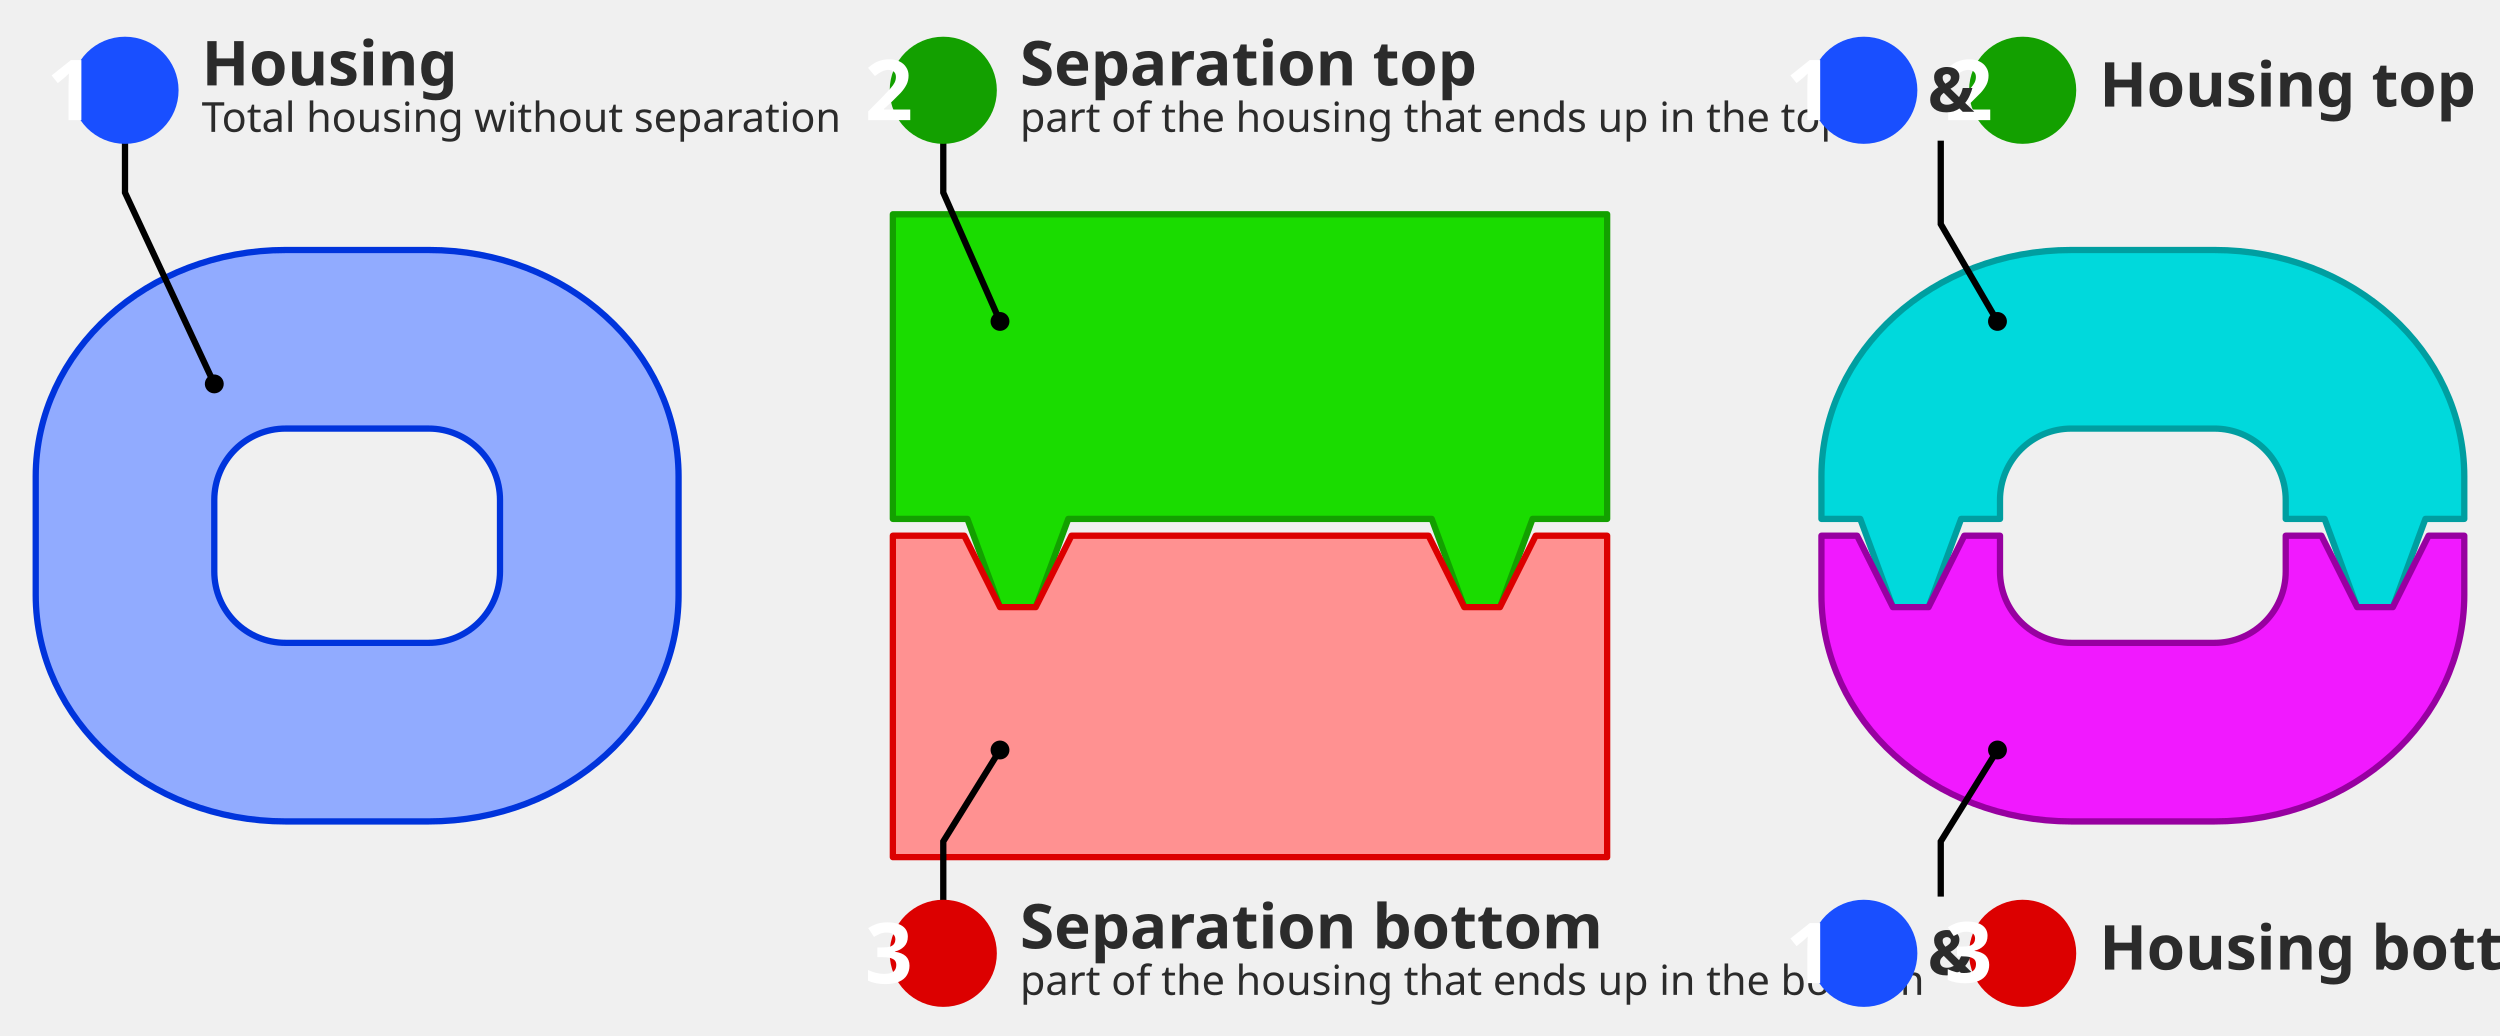
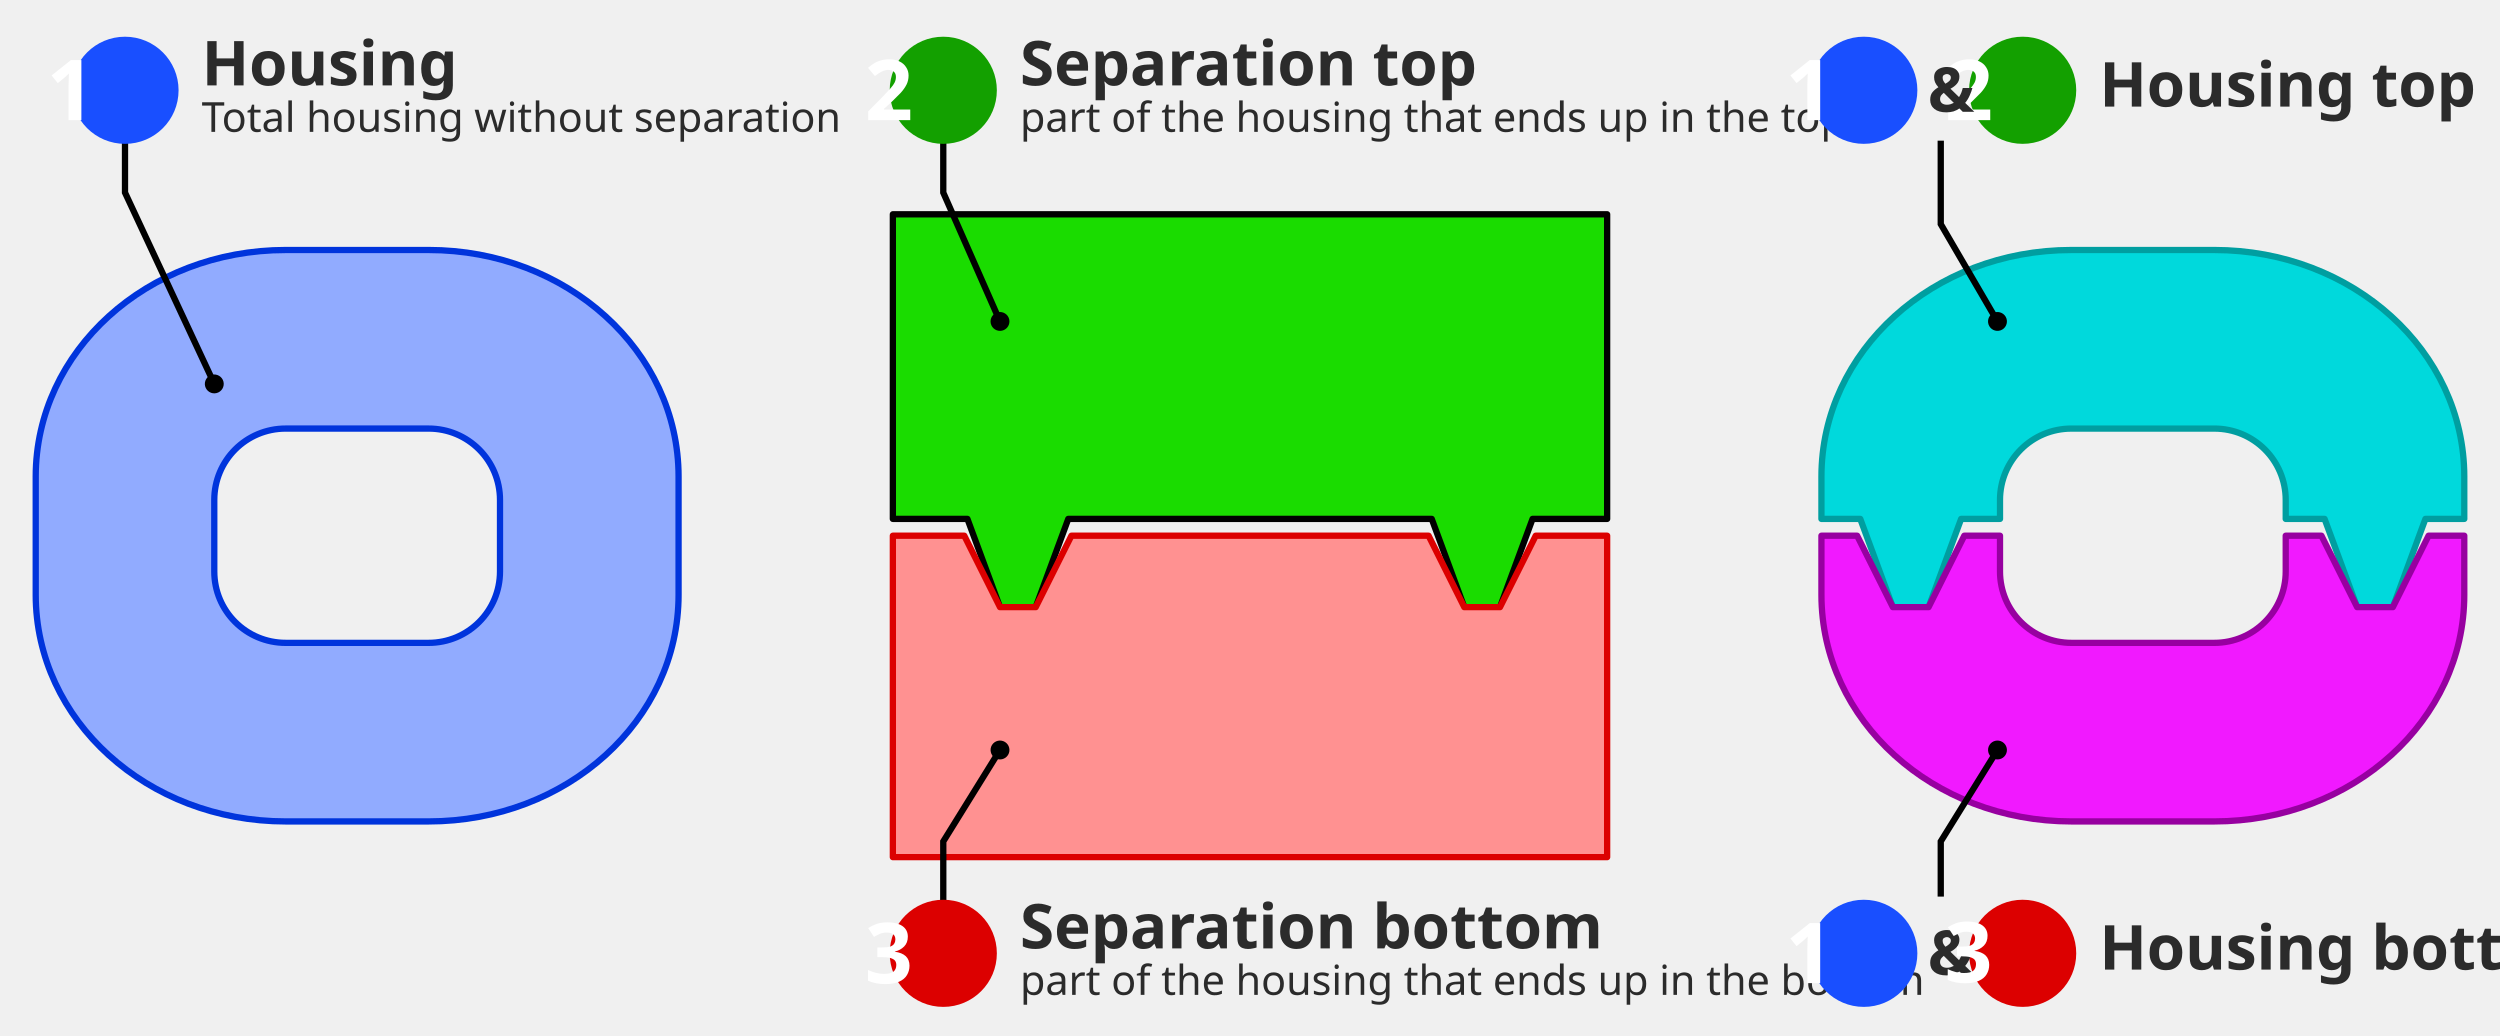
<svg xmlns="http://www.w3.org/2000/svg" width="793.701" height="328.819" viewBox="0 0 210 87" version="1.1" id="svg1">
  <defs id="defs1">
    <marker style="overflow:visible" id="Dot" refX="0" refY="0" orient="auto" markerWidth="0.6" markerHeight="0.6" viewBox="0 0 1 1" preserveAspectRatio="xMidYMid">
      <path transform="scale(0.5)" style="fill:context-stroke;fill-rule:evenodd;stroke:none" d="M 5,0 C 5,2.76 2.76,5 0,5 -2.76,5 -5,2.76 -5,0 c 0,-2.76 2.3,-5 5,-5 2.76,0 5,2.24 5,5 z" id="path17" />
    </marker>
  </defs>
  <g id="layer1" transform="translate(0,-27)">
    <path id="path16" style="color:#000000;font-variation-settings:normal;overflow:visible;opacity:1;vector-effect:none;fill:#00d9dc;fill-opacity:1;stroke:#009ea0;stroke-width:0.529;stroke-linecap:round;stroke-linejoin:round;stroke-miterlimit:4;stroke-dasharray:none;stroke-dashoffset:0;stroke-opacity:1;-inkscape-stroke:none;stop-color:#000000;stop-opacity:1" d="m 174,48 c -11.634,1.66e-4 -21,8.492 -21,19.041 v 3.547 h 3.264 l 2.736,7.412 h 3 l 2.735,-7.412 h 3.265 v -1.587 c 0,-3.324 2.676,-6 6,-6 h 12 c 3.324,-4.7e-5 6,2.676 6,6 v 1.587 h 3.265 l 2.735,7.412 h 3 l 2.735,-7.412 H 207 v -3.547 c 0,-10.549 -9.366,-19.041 -21,-19.041 z" />
-     <path id="path4" style="color:#000000;font-variation-settings:normal;overflow:visible;opacity:1;vector-effect:none;fill:#1adc00;fill-opacity:1;stroke:#13a000;stroke-width:0.529;stroke-linecap:round;stroke-linejoin:round;stroke-miterlimit:4;stroke-dasharray:none;stroke-dashoffset:0;stroke-opacity:1;-inkscape-stroke:none;stop-color:#000000;stop-opacity:1" d="M 75,70.587 V 45 H 135 v 25.587 h -6.265 L 126,78 h -3 l -2.735,-7.412 H 89.735 l -2.735,7.412 h -3 l -2.736,-7.412 z" />
+     <path id="path4" style="color:#000000;font-variation-settings:normal;overflow:visible;opacity:1;vector-effect:none;fill:#1adc00;fill-opacity:1;stroke:#000000;stroke-width:0.529;stroke-linecap:round;stroke-linejoin:round;stroke-miterlimit:4;stroke-dasharray:none;stroke-dashoffset:0;stroke-opacity:1;-inkscape-stroke:none;stop-color:#000000;stop-opacity:1" d="M 75,70.587 V 45 H 135 v 25.587 h -6.265 L 126,78 h -3 l -2.735,-7.412 H 89.735 l -2.735,7.412 h -3 l -2.736,-7.412 z" />
    <path id="path15" style="color:#000000;overflow:visible;opacity:1;fill:#f119ff;fill-opacity:1;stroke:#9700a0;stroke-width:0.529;stroke-linecap:round;stroke-linejoin:round;stroke-opacity:1" d="m 153,72 v 4.959 c 0,10.549 9.366,19.041 21,19.041 h 12 C 197.634,95.999 207,87.507 207,76.959 v -4.959 h -3 l -3,6 h -3 l -3,-6 h -3 v 3 c 0,3.324 -2.676,6 -6,6 h -12 c -3.324,4.7e-5 -6,-2.676 -6,-6 v -3 h -3 l -2.999,6 h -3 l -3.001,-6 z" />
    <path id="rect1" style="color:#000000;overflow:visible;fill:#91abff;stroke:#0034dc;stroke-width:0.529;stroke-linecap:round;stroke-linejoin:round" d="M 24,48 C 12.366,48.001 3,56.492 3,67.041 v 9.918 c 0,10.549 9.366,19.041 21,19.041 l 12,-1.71e-4 c 11.634,-1.65e-4 21,-8.492 21,-19.041 v -9.918 c 0,-10.549 -9.366,-19.041 -21,-19.041 z m 0,15 12,-1.71e-4 c 3.324,-4.7e-5 6,2.676 6,6 v 6 c 0,3.324 -2.676,6 -6,6 L 24,81 c -3.324,4.7e-5 -6,-2.676 -6,-6 v -6 c 0,-3.324 2.676,-6 6,-6 z" />
    <path id="rect3" style="color:#000000;overflow:visible;opacity:1;fill:#ff9191;stroke:#dc0000;stroke-width:0.529;stroke-linecap:round;stroke-linejoin:round" d="m 75,72 v 27 H 135 v -27 h -6 l -3,6 h -3 l -3,-6 H 90 l -3,6 h -3 l -3,-6 z" />
    <g id="g3" transform="translate(-7.058569,1.922748)">
      <text xml:space="preserve" style="font-style:normal;font-variant:normal;font-weight:bold;font-stretch:normal;font-size:5.201px;line-height:100%;font-family:'Yanone Kaffeesatz';-inkscape-font-specification:'Yanone Kaffeesatz, Bold';font-variant-ligatures:normal;font-variant-caps:normal;font-variant-numeric:normal;font-variant-east-asian:normal;letter-spacing:0px;word-spacing:0px;writing-mode:lr-tb;fill:#2b2b2b;stroke:none;stroke-width:0.265px;stroke-linecap:butt;stroke-linejoin:miter;stroke-opacity:1" x="24.005" y="32.252" id="text8">
        <tspan style="font-style:normal;font-variant:normal;font-weight:bold;font-stretch:normal;font-size:5.201px;font-family:'Yanone Kaffeesatz';-inkscape-font-specification:'Yanone Kaffeesatz, Bold';font-variant-ligatures:normal;font-variant-caps:normal;font-variant-numeric:normal;font-variant-east-asian:normal;fill:#2b2b2b;stroke:none;stroke-width:0.265px" x="24.005" y="32.252" id="tspan10">Housing</tspan>
      </text>
      <text xml:space="preserve" style="font-style:normal;font-variant:normal;font-weight:normal;font-stretch:normal;font-size:3.468px;line-height:100%;font-family:osifont;-inkscape-font-specification:osifont;letter-spacing:0px;word-spacing:0px;writing-mode:lr-tb;fill:#2b2b2b;stroke:none;stroke-width:0.265px;stroke-linecap:butt;stroke-linejoin:miter;stroke-opacity:1" x="24.005" y="36.153" id="text2">
        <tspan style="font-style:normal;font-variant:normal;font-weight:300;font-stretch:normal;font-size:3.468px;font-family:'Yanone Kaffeesatz';-inkscape-font-specification:'Yanone Kaffeesatz, Light';font-variant-ligatures:normal;font-variant-caps:normal;font-variant-numeric:normal;font-variant-east-asian:normal;fill:#2b2b2b;stroke:none;stroke-width:0.265px" x="24.005" y="36.153" id="tspan2">Total housing without separation</tspan>
      </text>
    </g>
    <text xml:space="preserve" style="font-style:normal;font-variant:normal;font-weight:bold;font-stretch:normal;font-size:5.201px;line-height:100%;font-family:'Yanone Kaffeesatz';-inkscape-font-specification:'Yanone Kaffeesatz, Bold';font-variant-ligatures:normal;font-variant-caps:normal;font-variant-numeric:normal;font-variant-east-asian:normal;letter-spacing:0px;word-spacing:0px;writing-mode:lr-tb;fill:#2b2b2b;stroke:none;stroke-width:0.265px;stroke-linecap:butt;stroke-linejoin:miter;stroke-opacity:1" x="85.682" y="34.174" id="text5">
      <tspan style="font-style:normal;font-variant:normal;font-weight:bold;font-stretch:normal;font-size:5.201px;font-family:'Yanone Kaffeesatz';-inkscape-font-specification:'Yanone Kaffeesatz, Bold';font-variant-ligatures:normal;font-variant-caps:normal;font-variant-numeric:normal;font-variant-east-asian:normal;fill:#2b2b2b;stroke:none;stroke-width:0.265px" x="85.682" y="34.174" id="tspan5">Separation top</tspan>
    </text>
    <text xml:space="preserve" style="font-style:normal;font-variant:normal;font-weight:normal;font-stretch:normal;font-size:3.468px;line-height:100%;font-family:osifont;-inkscape-font-specification:osifont;letter-spacing:0px;word-spacing:0px;writing-mode:lr-tb;fill:#2b2b2b;stroke:none;stroke-width:0.265px;stroke-linecap:butt;stroke-linejoin:miter;stroke-opacity:1" x="85.682" y="38.075" id="text6">
      <tspan style="font-style:normal;font-variant:normal;font-weight:300;font-stretch:normal;font-size:3.468px;font-family:'Yanone Kaffeesatz';-inkscape-font-specification:'Yanone Kaffeesatz, Light';font-variant-ligatures:normal;font-variant-caps:normal;font-variant-numeric:normal;font-variant-east-asian:normal;fill:#2b2b2b;stroke:none;stroke-width:0.265px" x="85.682" y="38.075" id="tspan11">part of the housing that ends up in the top</tspan>
    </text>
    <text xml:space="preserve" style="font-style:normal;font-variant:normal;font-weight:bold;font-stretch:normal;font-size:5.201px;line-height:100%;font-family:'Yanone Kaffeesatz';-inkscape-font-specification:'Yanone Kaffeesatz, Bold';font-variant-ligatures:normal;font-variant-caps:normal;font-variant-numeric:normal;font-variant-east-asian:normal;letter-spacing:0px;word-spacing:0px;writing-mode:lr-tb;fill:#2b2b2b;stroke:none;stroke-width:0.265px;stroke-linecap:butt;stroke-linejoin:miter;stroke-opacity:1" x="85.682" y="106.67" id="text13">
      <tspan style="font-style:normal;font-variant:normal;font-weight:bold;font-stretch:normal;font-size:5.201px;font-family:'Yanone Kaffeesatz';-inkscape-font-specification:'Yanone Kaffeesatz, Bold';font-variant-ligatures:normal;font-variant-caps:normal;font-variant-numeric:normal;font-variant-east-asian:normal;fill:#2b2b2b;stroke:none;stroke-width:0.265px" x="85.682" y="106.67" id="tspan13">Separation bottom</tspan>
    </text>
    <text xml:space="preserve" style="font-style:normal;font-variant:normal;font-weight:normal;font-stretch:normal;font-size:3.468px;line-height:100%;font-family:osifont;-inkscape-font-specification:osifont;letter-spacing:0px;word-spacing:0px;writing-mode:lr-tb;fill:#2b2b2b;stroke:none;stroke-width:0.265px;stroke-linecap:butt;stroke-linejoin:miter;stroke-opacity:1" x="85.682" y="110.571" id="text14">
      <tspan style="font-style:normal;font-variant:normal;font-weight:300;font-stretch:normal;font-size:3.468px;font-family:'Yanone Kaffeesatz';-inkscape-font-specification:'Yanone Kaffeesatz, Light';font-variant-ligatures:normal;font-variant-caps:normal;font-variant-numeric:normal;font-variant-east-asian:normal;fill:#2b2b2b;stroke:none;stroke-width:0.265px" x="85.682" y="110.571" id="tspan14">part of the housing that ends up in the bottom</tspan>
    </text>
    <ellipse style="color:#000000;overflow:visible;fill:#13a000;fill-opacity:1;stroke:none;stroke-width:0.529;stroke-linecap:round;stroke-linejoin:round" id="ellipse18" cx="169.903" cy="34.583" rx="4.5" ry="4.5" />
    <text xml:space="preserve" style="font-style:normal;font-variant:normal;font-weight:bold;font-stretch:normal;font-size:7.056px;line-height:100%;font-family:'Helvetica LT';-inkscape-font-specification:'Helvetica LT Bold';text-align:center;letter-spacing:0px;word-spacing:0px;writing-mode:lr-tb;text-anchor:middle;fill:#ffffff;stroke:none;stroke-width:0.265px;stroke-linecap:butt;stroke-linejoin:miter;stroke-opacity:1" x="169.97" y="37.088" id="text18">
      <tspan style="font-style:normal;font-variant:normal;font-weight:bold;font-stretch:normal;font-size:7.056px;font-family:'Helvetica LT';-inkscape-font-specification:'Helvetica LT Bold';text-align:center;text-anchor:middle;fill:#ffffff;stroke:none;stroke-width:0.265px" x="169.97" y="37.088" id="tspan18">2</tspan>
    </text>
    <text xml:space="preserve" style="font-style:normal;font-variant:normal;font-weight:bold;font-stretch:normal;font-size:5.201px;line-height:100%;font-family:'Yanone Kaffeesatz';-inkscape-font-specification:'Yanone Kaffeesatz, Bold';font-variant-ligatures:normal;font-variant-caps:normal;font-variant-numeric:normal;font-variant-east-asian:normal;letter-spacing:0px;word-spacing:0px;writing-mode:lr-tb;fill:#2b2b2b;stroke:none;stroke-width:0.265px;stroke-linecap:butt;stroke-linejoin:miter;stroke-opacity:1" x="176.35" y="35.954" id="text19">
      <tspan style="font-style:normal;font-variant:normal;font-weight:bold;font-stretch:normal;font-size:5.201px;font-family:'Yanone Kaffeesatz';-inkscape-font-specification:'Yanone Kaffeesatz, Bold';font-variant-ligatures:normal;font-variant-caps:normal;font-variant-numeric:normal;font-variant-east-asian:normal;fill:#2b2b2b;stroke:none;stroke-width:0.265px" x="176.35" y="35.954" id="tspan19">Housing top</tspan>
    </text>
    <ellipse style="color:#000000;overflow:visible;fill:#194fff;stroke:none;stroke-width:0.529;stroke-linecap:round;stroke-linejoin:round" id="ellipse20" cx="156.559" cy="34.583" rx="4.5" ry="4.5" />
    <text xml:space="preserve" style="font-style:normal;font-variant:normal;font-weight:bold;font-stretch:normal;font-size:7.056px;line-height:100%;font-family:'Helvetica LT';-inkscape-font-specification:'Helvetica LT Bold';text-align:center;letter-spacing:0px;word-spacing:0px;writing-mode:lr-tb;text-anchor:middle;fill:#ffffff;stroke:none;stroke-width:0.265px;stroke-linecap:butt;stroke-linejoin:miter;stroke-opacity:1" x="156.576" y="37.088" id="text21">
      <tspan style="font-style:normal;font-variant:normal;font-weight:bold;font-stretch:normal;font-size:7.056px;font-family:'Helvetica LT';-inkscape-font-specification:'Helvetica LT Bold';text-align:center;text-anchor:middle;fill:#ffffff;stroke:none;stroke-width:0.265px" x="156.576" y="37.088" id="tspan21">1</tspan>
    </text>
    <text xml:space="preserve" style="font-style:normal;font-variant:normal;font-weight:bold;font-stretch:normal;font-size:5.201px;line-height:100%;font-family:'Yanone Kaffeesatz';-inkscape-font-specification:'Yanone Kaffeesatz, Bold';font-variant-ligatures:normal;font-variant-caps:normal;font-variant-numeric:normal;font-variant-east-asian:normal;letter-spacing:0px;word-spacing:0px;writing-mode:lr-tb;fill:#2b2b2b;stroke:none;stroke-width:0.265px;stroke-linecap:butt;stroke-linejoin:miter;stroke-opacity:1" x="161.933" y="36.393" id="text22">
      <tspan style="font-style:normal;font-variant:normal;font-weight:bold;font-stretch:normal;font-size:5.201px;font-family:'Yanone Kaffeesatz';-inkscape-font-specification:'Yanone Kaffeesatz, Bold';font-variant-ligatures:normal;font-variant-caps:normal;font-variant-numeric:normal;font-variant-east-asian:normal;fill:#2b2b2b;stroke:none;stroke-width:0.265px" x="161.933" y="36.393" id="tspan22">&amp;</tspan>
    </text>
    <ellipse style="color:#000000;font-variation-settings:normal;overflow:visible;opacity:1;vector-effect:none;fill:#dc0000;fill-opacity:1;stroke:none;stroke-width:0.529;stroke-linecap:round;stroke-linejoin:round;stroke-miterlimit:4;stroke-dasharray:none;stroke-dashoffset:0;stroke-opacity:1;-inkscape-stroke:none;stop-color:#000000;stop-opacity:1" id="ellipse22" cx="169.903" cy="107.079" rx="4.5" ry="4.5" />
    <text xml:space="preserve" style="font-style:normal;font-variant:normal;font-weight:bold;font-stretch:normal;font-size:5.201px;line-height:100%;font-family:'Yanone Kaffeesatz';-inkscape-font-specification:'Yanone Kaffeesatz, Bold';font-variant-ligatures:normal;font-variant-caps:normal;font-variant-numeric:normal;font-variant-east-asian:normal;letter-spacing:0px;word-spacing:0px;writing-mode:lr-tb;fill:#2b2b2b;stroke:none;stroke-width:0.265px;stroke-linecap:butt;stroke-linejoin:miter;stroke-opacity:1" x="176.35" y="108.45" id="text24">
      <tspan style="font-style:normal;font-variant:normal;font-weight:bold;font-stretch:normal;font-size:5.201px;font-family:'Yanone Kaffeesatz';-inkscape-font-specification:'Yanone Kaffeesatz, Bold';font-variant-ligatures:normal;font-variant-caps:normal;font-variant-numeric:normal;font-variant-east-asian:normal;fill:#2b2b2b;stroke:none;stroke-width:0.265px" x="176.35" y="108.45" id="tspan24">Housing bottom</tspan>
    </text>
    <ellipse style="color:#000000;overflow:visible;fill:#194fff;stroke:none;stroke-width:0.529;stroke-linecap:round;stroke-linejoin:round" id="ellipse24" cx="156.559" cy="107.079" rx="4.5" ry="4.5" />
    <text xml:space="preserve" style="font-style:normal;font-variant:normal;font-weight:bold;font-stretch:normal;font-size:7.056px;line-height:100%;font-family:'Helvetica LT';-inkscape-font-specification:'Helvetica LT Bold';text-align:center;letter-spacing:0px;word-spacing:0px;writing-mode:lr-tb;text-anchor:middle;fill:#ffffff;stroke:none;stroke-width:0.265px;stroke-linecap:butt;stroke-linejoin:miter;stroke-opacity:1" x="156.576" y="109.584" id="text25">
      <tspan style="font-style:normal;font-variant:normal;font-weight:bold;font-stretch:normal;font-size:7.056px;font-family:'Helvetica LT';-inkscape-font-specification:'Helvetica LT Bold';text-align:center;text-anchor:middle;fill:#ffffff;stroke:none;stroke-width:0.265px" x="156.576" y="109.584" id="tspan25">1</tspan>
    </text>
    <text xml:space="preserve" style="font-style:normal;font-variant:normal;font-weight:bold;font-stretch:normal;font-size:5.201px;line-height:100%;font-family:'Yanone Kaffeesatz';-inkscape-font-specification:'Yanone Kaffeesatz, Bold';font-variant-ligatures:normal;font-variant-caps:normal;font-variant-numeric:normal;font-variant-east-asian:normal;letter-spacing:0px;word-spacing:0px;writing-mode:lr-tb;fill:#2b2b2b;stroke:none;stroke-width:0.265px;stroke-linecap:butt;stroke-linejoin:miter;stroke-opacity:1" x="161.933" y="108.889" id="text26">
      <tspan style="font-style:normal;font-variant:normal;font-weight:bold;font-stretch:normal;font-size:5.201px;font-family:'Yanone Kaffeesatz';-inkscape-font-specification:'Yanone Kaffeesatz, Bold';font-variant-ligatures:normal;font-variant-caps:normal;font-variant-numeric:normal;font-variant-east-asian:normal;fill:#2b2b2b;stroke:none;stroke-width:0.265px" x="161.933" y="108.889" id="tspan26">&amp;</tspan>
    </text>
    <text xml:space="preserve" style="font-style:normal;font-variant:normal;font-weight:bold;font-stretch:normal;font-size:7.056px;line-height:100%;font-family:'Helvetica LT';-inkscape-font-specification:'Helvetica LT Bold';text-align:center;letter-spacing:0px;word-spacing:0px;writing-mode:lr-tb;text-anchor:middle;fill:#ffffff;stroke:none;stroke-width:0.265px;stroke-linecap:butt;stroke-linejoin:miter;stroke-opacity:1" x="169.948" y="109.517" id="text27">
      <tspan style="font-style:normal;font-variant:normal;font-weight:bold;font-stretch:normal;font-size:7.056px;font-family:'Helvetica LT';-inkscape-font-specification:'Helvetica LT Bold';text-align:center;text-anchor:middle;fill:#ffffff;stroke:none;stroke-width:0.265px" x="169.948" y="109.517" id="tspan27">3</tspan>
    </text>
    <path style="fill:none;fill-rule:evenodd;stroke:#000000;stroke-width:0.529;stroke-linecap:butt;stroke-linejoin:miter;stroke-dasharray:none;stroke-opacity:1;marker-end:url(#Dot)" d="m 10.5,34.584 v 8.594 l 7.5,16.07" id="path27" />
    <ellipse style="color:#000000;overflow:visible;fill:#194fff;stroke:none;stroke-width:0.529;stroke-linecap:round;stroke-linejoin:round" id="path3" cx="10.5" cy="34.584" rx="4.5" ry="4.5" />
    <text xml:space="preserve" style="font-style:normal;font-variant:normal;font-weight:bold;font-stretch:normal;font-size:7.056px;line-height:100%;font-family:'Helvetica LT';-inkscape-font-specification:'Helvetica LT Bold';text-align:center;letter-spacing:0px;word-spacing:0px;writing-mode:lr-tb;text-anchor:middle;fill:#ffffff;stroke:none;stroke-width:0.265px;stroke-linecap:butt;stroke-linejoin:miter;stroke-opacity:1" x="10.517" y="37.088" id="text3">
      <tspan style="font-style:normal;font-variant:normal;font-weight:bold;font-stretch:normal;font-size:7.056px;font-family:'Helvetica LT';-inkscape-font-specification:'Helvetica LT Bold';text-align:center;text-anchor:middle;fill:#ffffff;stroke:none;stroke-width:0.265px" x="10.517" y="37.088" id="tspan3">1</tspan>
    </text>
    <path style="fill:none;fill-rule:evenodd;stroke:#000000;stroke-width:0.529;stroke-linecap:butt;stroke-linejoin:miter;stroke-dasharray:none;stroke-opacity:1;marker-end:url(#Dot)" d="M 79.235,34.584 V 43.178 L 84,54" id="path28" />
    <ellipse style="color:#000000;overflow:visible;fill:#13a000;fill-opacity:1;stroke:none;stroke-width:0.529;stroke-linecap:round;stroke-linejoin:round" id="ellipse3" cx="79.235" cy="34.584" rx="4.5" ry="4.5" />
    <text xml:space="preserve" style="font-style:normal;font-variant:normal;font-weight:bold;font-stretch:normal;font-size:7.056px;line-height:100%;font-family:'Helvetica LT';-inkscape-font-specification:'Helvetica LT Bold';text-align:center;letter-spacing:0px;word-spacing:0px;writing-mode:lr-tb;text-anchor:middle;fill:#ffffff;stroke:none;stroke-width:0.265px;stroke-linecap:butt;stroke-linejoin:miter;stroke-opacity:1" x="79.252" y="37.088" id="text4">
      <tspan style="font-style:normal;font-variant:normal;font-weight:bold;font-stretch:normal;font-size:7.056px;font-family:'Helvetica LT';-inkscape-font-specification:'Helvetica LT Bold';text-align:center;text-anchor:middle;fill:#ffffff;stroke:none;stroke-width:0.265px" x="79.252" y="37.088" id="tspan4">2</tspan>
    </text>
    <path style="fill:none;fill-rule:evenodd;stroke:#000000;stroke-width:0.529;stroke-linecap:butt;stroke-linejoin:miter;stroke-dasharray:none;stroke-opacity:1;marker-end:url(#Dot)" d="M 79.235,107.079 V 97.682 L 84,90" id="path29" />
    <ellipse style="color:#000000;overflow:visible;fill:#dc0000;fill-opacity:1;stroke:none;stroke-width:0.529;stroke-linecap:round;stroke-linejoin:round" id="ellipse12" cx="79.235" cy="107.079" rx="4.5" ry="4.5" />
    <text xml:space="preserve" style="font-style:normal;font-variant:normal;font-weight:bold;font-stretch:normal;font-size:7.056px;line-height:100%;font-family:'Helvetica LT';-inkscape-font-specification:'Helvetica LT Bold';text-align:center;letter-spacing:0px;word-spacing:0px;writing-mode:lr-tb;text-anchor:middle;fill:#ffffff;stroke:none;stroke-width:0.265px;stroke-linecap:butt;stroke-linejoin:miter;stroke-opacity:1" x="79.252" y="109.584" id="text12">
      <tspan style="font-style:normal;font-variant:normal;font-weight:bold;font-stretch:normal;font-size:7.056px;font-family:'Helvetica LT';-inkscape-font-specification:'Helvetica LT Bold';text-align:center;text-anchor:middle;fill:#ffffff;stroke:none;stroke-width:0.265px" x="79.252" y="109.584" id="tspan12">3</tspan>
    </text>
    <path style="fill:none;fill-rule:evenodd;stroke:#000000;stroke-width:0.529;stroke-linecap:butt;stroke-linejoin:miter;stroke-dasharray:none;stroke-opacity:1;marker-end:url(#Dot)" d="m 163.023,38.817 v 7.007 l 4.765,8.176" id="path30" />
    <path style="fill:none;fill-rule:evenodd;stroke:#000000;stroke-width:0.529;stroke-linecap:butt;stroke-linejoin:miter;stroke-dasharray:none;stroke-opacity:1;marker-end:url(#Dot)" d="m 163.023,102.317 v -4.635 l 4.765,-7.682" id="path31" />
  </g>
</svg>
